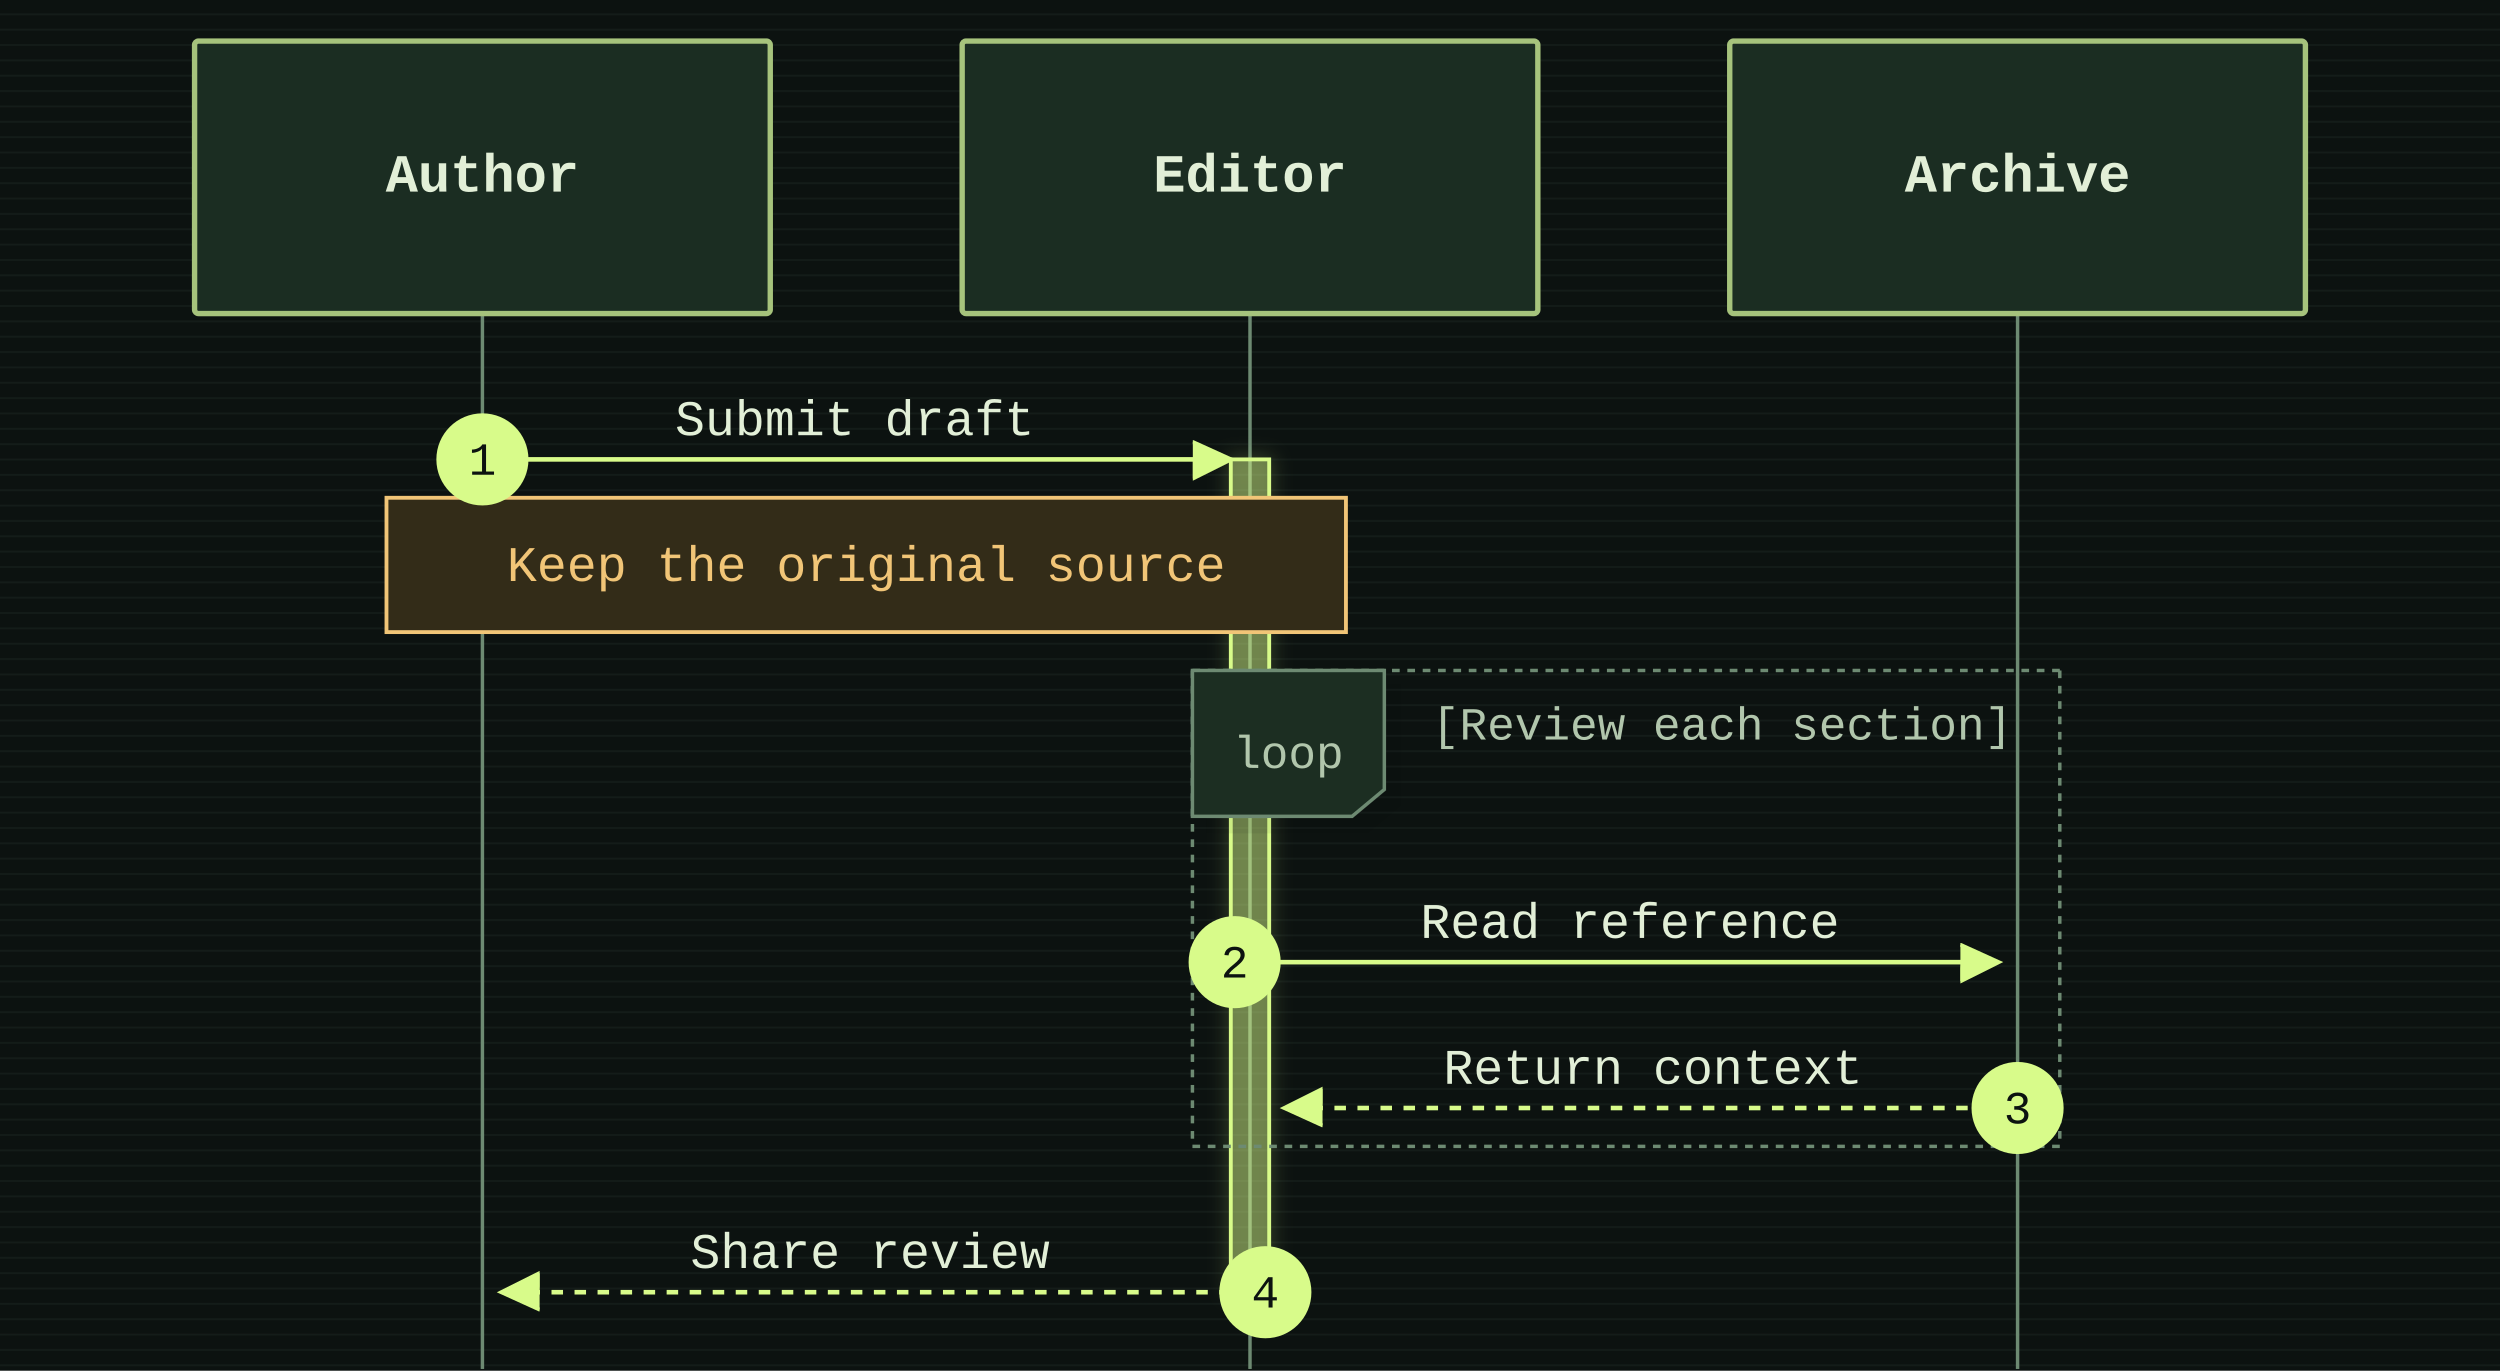
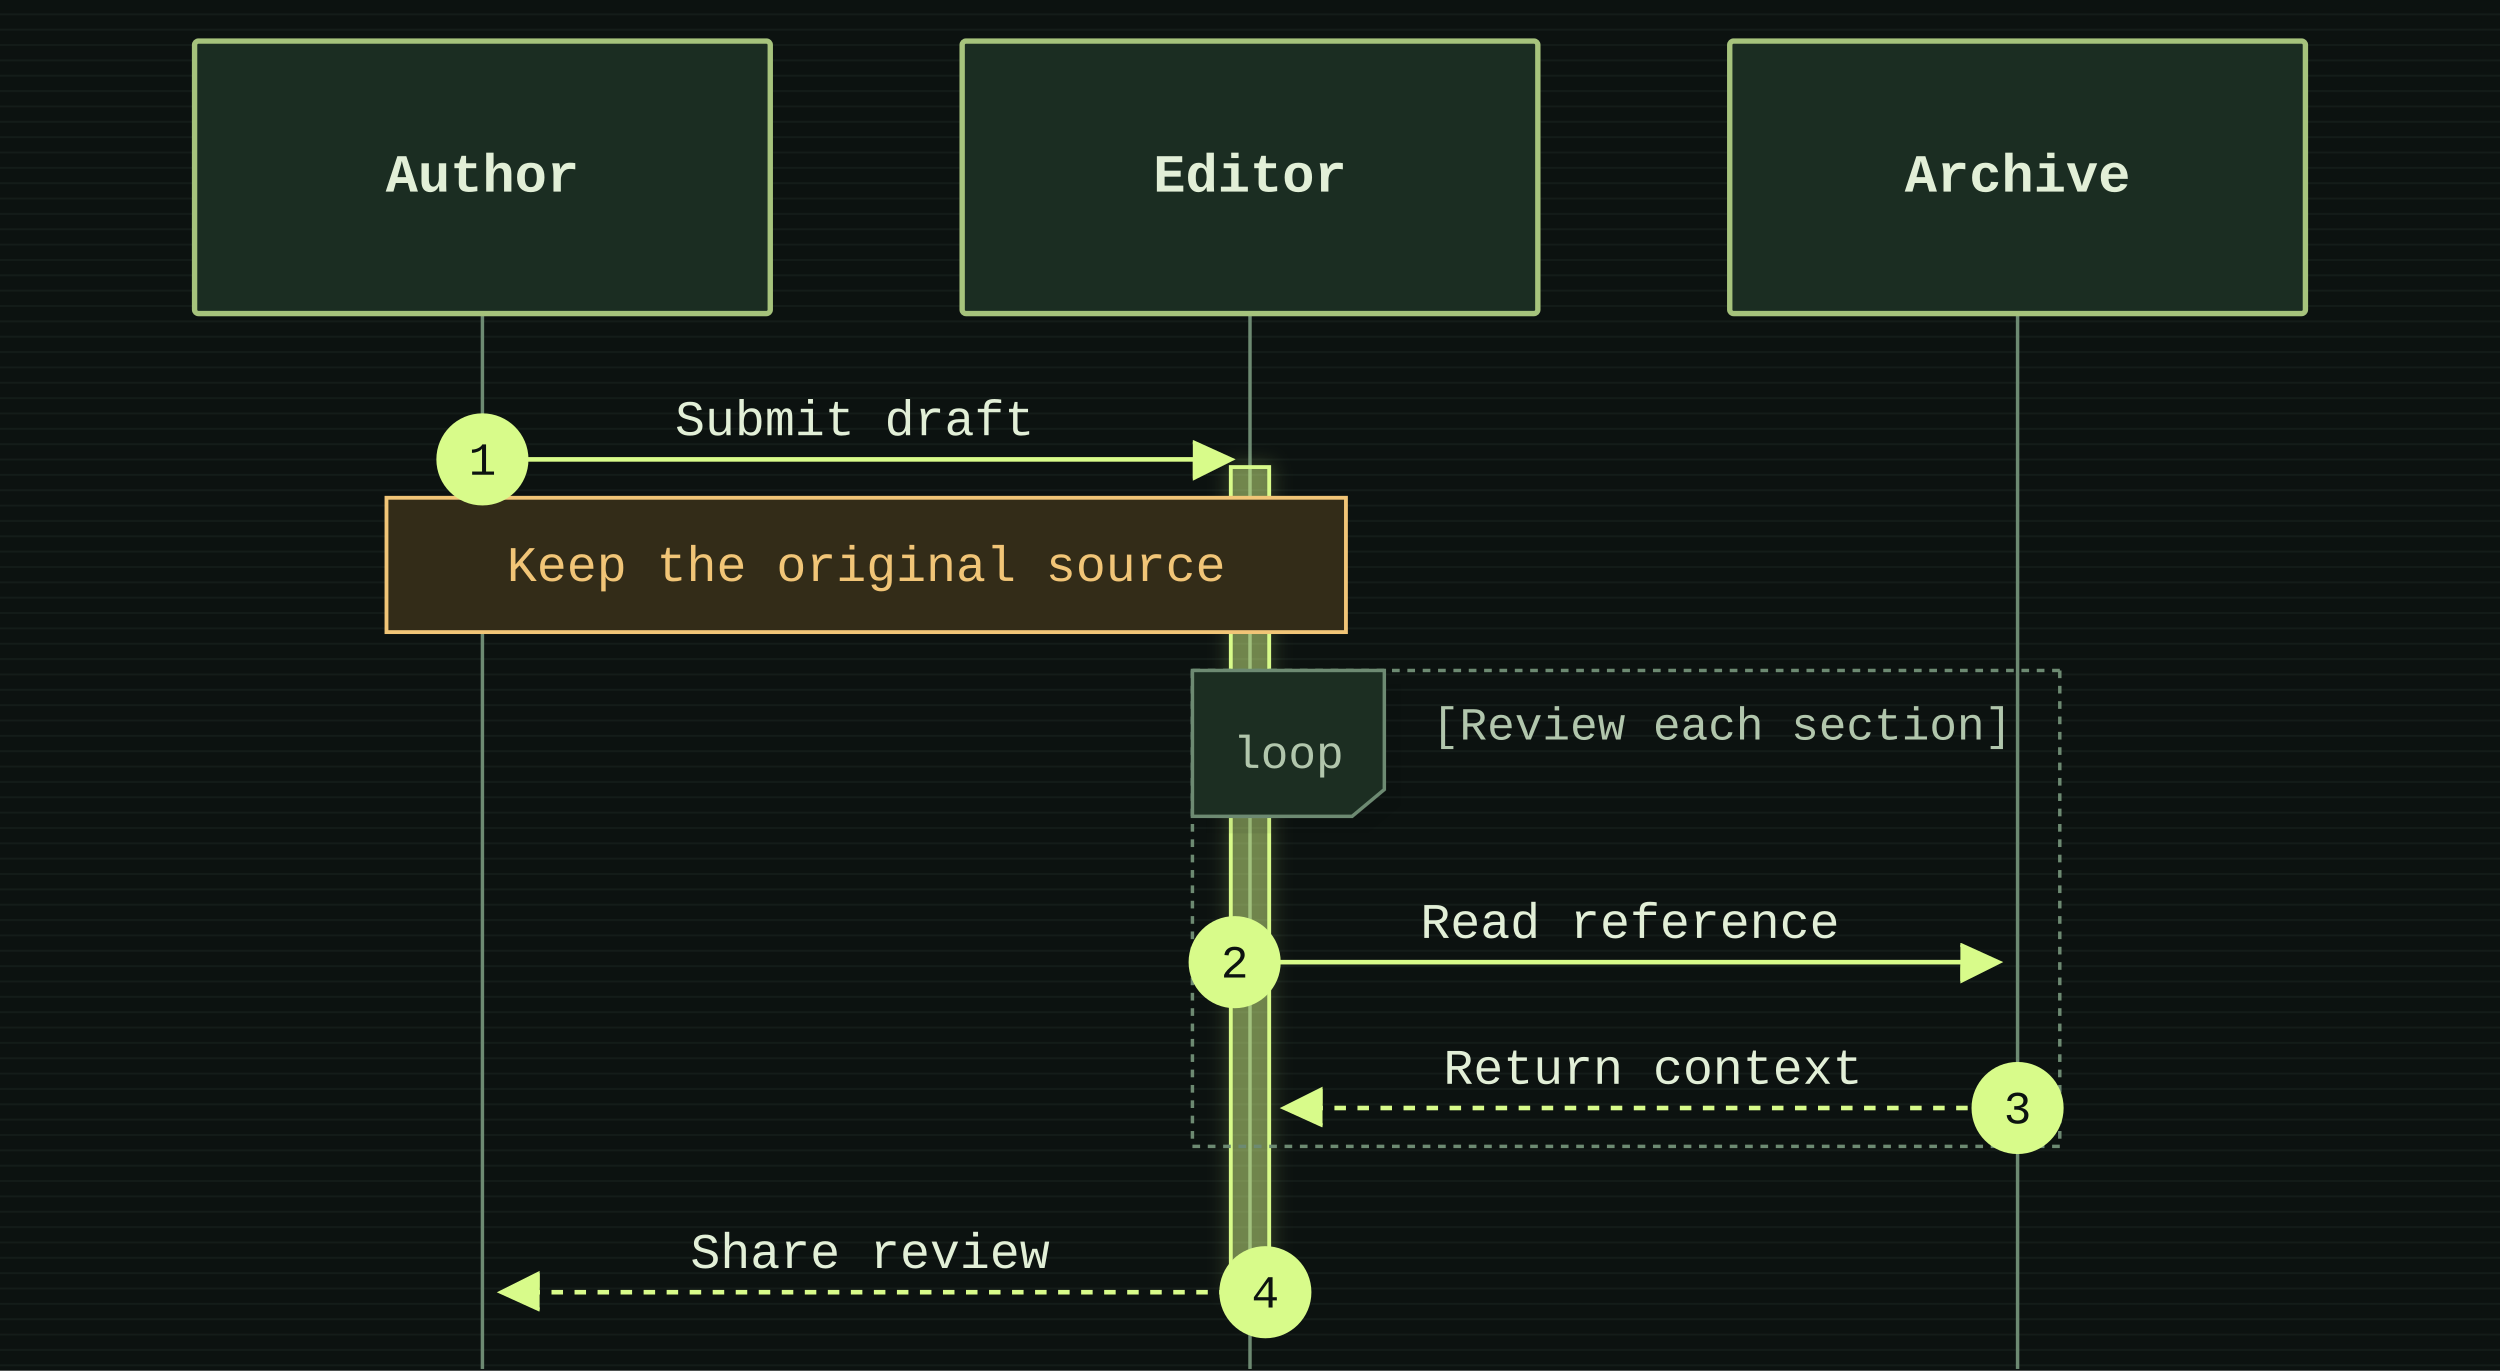
<svg xmlns="http://www.w3.org/2000/svg" id="theme-phosphor-sequence" width="100%" style="max-width: 651.4px;" viewBox="-50.7 -10.7 651.4 357.15" role="graphics-document document" aria-roledescription="sequence">
  <rect class="merman-theme-canvas-base" data-merman-theme-canvas="base" aria-hidden="true" pointer-events="none" x="-50.7" y="-10.7" width="651.4" height="357.15" fill="#0C1210" />
  <defs>
    <linearGradient id="theme-phosphor-sequence-merman-theme-canvas-layer-0-gradient" gradientUnits="userSpaceOnUse" x1="2" y1="4" x2="2" y2="0">
      <stop offset="0%" stop-color="rgba(109, 138, 114, 0.075)" />
      <stop offset="16.25%" stop-color="rgba(109, 138, 114, 0.075)" />
      <stop offset="16.25%" stop-color="rgba(109, 138, 114, 0)" />
      <stop offset="100%" stop-color="rgba(109, 138, 114, 0)" />
    </linearGradient>
    <pattern id="theme-phosphor-sequence-merman-theme-canvas-layer-0-pattern" patternUnits="userSpaceOnUse" x="0" y="0" width="4" height="4" patternTransform="translate(-50.7 -10.7)">
      <rect x="0" y="0" width="4" height="4" fill="url(#theme-phosphor-sequence-merman-theme-canvas-layer-0-gradient)" />
    </pattern>
  </defs>
  <g class="merman-theme-canvas-layer" data-merman-theme-canvas-layer="0" aria-hidden="true" pointer-events="none">
    <rect x="-50.7" y="-10.7" width="651.4" height="357.15" fill="url(#theme-phosphor-sequence-merman-theme-canvas-layer-0-pattern)" />
  </g>
  <g>
    <line id="actor2" x1="475" y1="71" x2="475" y2="346" class="actor-line 200" stroke-width="0.5px" stroke="#999" name="Archive" data-et="life-line" data-id="Archive" />
    <g id="root-2" data-et="participant" data-type="participant" data-id="Archive" data-look="neo">
      <rect x="400" y="0" fill="#eaeaea" stroke="#666" width="150" height="71" name="Archive" rx="1" ry="1" class="actor actor-top" data-look="neo" style="stroke-width:1.4px;" />
      <text x="475" y="35.5" dominant-baseline="central" alignment-baseline="central" class="actor actor-box" style="text-anchor: middle;font-family:Menlo, Consolas, &quot;Liberation Mono&quot;, &quot;Noto Sans Mono CJK SC&quot;, monospace;font-size:14px;font-weight:600;font-style:normal;">
        <tspan x="475" dy="0">Archive</tspan>
      </text>
    </g>
  </g>
  <g>
    <line id="actor1" x1="275" y1="71" x2="275" y2="346" class="actor-line 200" stroke-width="0.5px" stroke="#999" name="Editor" data-et="life-line" data-id="Editor" />
    <g id="root-1" data-et="participant" data-type="participant" data-id="Editor" data-look="neo">
      <rect x="200" y="0" fill="#eaeaea" stroke="#666" width="150" height="71" name="Editor" rx="1" ry="1" class="actor actor-top" data-look="neo" style="stroke-width:1.4px;" />
      <text x="275" y="35.5" dominant-baseline="central" alignment-baseline="central" class="actor actor-box" style="text-anchor: middle;font-family:Menlo, Consolas, &quot;Liberation Mono&quot;, &quot;Noto Sans Mono CJK SC&quot;, monospace;font-size:14px;font-weight:600;font-style:normal;">
        <tspan x="275" dy="0">Editor</tspan>
      </text>
    </g>
  </g>
  <g>
    <line id="actor0" x1="75" y1="71" x2="75" y2="346" class="actor-line 200" stroke-width="0.5px" stroke="#999" name="Author" data-et="life-line" data-id="Author" />
    <g id="root-0" data-et="participant" data-type="participant" data-id="Author" data-look="neo">
      <rect x="0" y="0" fill="#eaeaea" stroke="#666" width="150" height="71" name="Author" rx="1" ry="1" class="actor actor-top" data-look="neo" style="stroke-width:1.4px;" />
      <text x="75" y="35.5" dominant-baseline="central" alignment-baseline="central" class="actor actor-box" style="text-anchor: middle;font-family:Menlo, Consolas, &quot;Liberation Mono&quot;, &quot;Noto Sans Mono CJK SC&quot;, monospace;font-size:14px;font-weight:600;font-style:normal;">
        <tspan x="75" dy="0">Author</tspan>
      </text>
    </g>
  </g>
  <style>#theme-phosphor-sequence{font-family:Menlo, Consolas, "Liberation Mono", "Noto Sans Mono CJK SC", monospace;font-size:14px;fill:#28253D;}@keyframes edge-animation-frame{from{stroke-dashoffset:0;}}@keyframes dash{to{stroke-dashoffset:0;}}#theme-phosphor-sequence .edge-animation-slow{stroke-dasharray:9,5!important;stroke-dashoffset:900;animation:dash 50s linear infinite;stroke-linecap:round;}#theme-phosphor-sequence .edge-animation-fast{stroke-dasharray:9,5!important;stroke-dashoffset:900;animation:dash 20s linear infinite;stroke-linecap:round;}#theme-phosphor-sequence .error-icon{fill:#ffffff;}#theme-phosphor-sequence .error-text{fill:#000000;stroke:#000000;}#theme-phosphor-sequence .edge-thickness-normal{stroke-width:1px;}#theme-phosphor-sequence .edge-thickness-thick{stroke-width:3.5px;}#theme-phosphor-sequence .edge-pattern-solid{stroke-dasharray:0;}#theme-phosphor-sequence .edge-thickness-invisible{stroke-width:0;fill:none;}#theme-phosphor-sequence .edge-pattern-dashed{stroke-dasharray:3;}#theme-phosphor-sequence .edge-pattern-dotted{stroke-dasharray:2;}#theme-phosphor-sequence .marker{fill:#000000;stroke:#000000;}#theme-phosphor-sequence .marker.cross{stroke:#000000;}#theme-phosphor-sequence svg{font-family:Menlo, Consolas, "Liberation Mono", "Noto Sans Mono CJK SC", monospace;font-size:14px;}#theme-phosphor-sequence p{margin:0;}#theme-phosphor-sequence .actor{stroke:#A6C37C;fill:#1B2D22;stroke-width:2;}#theme-phosphor-sequence rect.actor.outer-path[data-look="neo"]{filter:url(#theme-phosphor-sequence-drop-shadow);}#theme-phosphor-sequence rect.note[data-look="neo"]{stroke:#F1C577;fill:#332C18;filter:url(#theme-phosphor-sequence-drop-shadow);}#theme-phosphor-sequence text.actor&gt;tspan{stroke:none;}#theme-phosphor-sequence .actor-line{stroke:#6D8A72;stroke-width:0.9px;}#theme-phosphor-sequence .innerArc{stroke-width:1.5;stroke-dasharray:none;}#theme-phosphor-sequence .messageLine0{stroke-width:1.2px;stroke-dasharray:none;}#theme-phosphor-sequence .messageLine1{stroke-width:1.2px;stroke-dasharray:2,2;}#theme-phosphor-sequence .messageLine0,#theme-phosphor-sequence .messageLine1{stroke:#D8FB8A;}#theme-phosphor-sequence [id="theme-phosphor-sequence-arrowhead"] path,#theme-phosphor-sequence [id="theme-phosphor-sequence-crosshead"] path,#theme-phosphor-sequence [id="theme-phosphor-sequence-filled-head"] path,#theme-phosphor-sequence [id="theme-phosphor-sequence-solidTopArrowHead"] path,#theme-phosphor-sequence [id="theme-phosphor-sequence-solidBottomArrowHead"] path{fill:#D8FB8A;stroke:#D8FB8A;}#theme-phosphor-sequence [id="theme-phosphor-sequence-stickTopArrowHead"] path,#theme-phosphor-sequence [id="theme-phosphor-sequence-stickBottomArrowHead"] path{stroke:#D8FB8A;}#theme-phosphor-sequence [id="theme-phosphor-sequence-sequencenumber"]{fill:#D8FB8A;}#theme-phosphor-sequence .sequenceNumber,#theme-phosphor-sequence .sequenceNumber&gt;tspan{fill:#0C1210;}#theme-phosphor-sequence .messageText{stroke:none;}#theme-phosphor-sequence .labelBox{stroke:#6D8A72;fill:#1B2D22;filter:url(#theme-phosphor-sequence-drop-shadow);}#theme-phosphor-sequence .labelText,#theme-phosphor-sequence .labelText&gt;tspan{stroke:none;}#theme-phosphor-sequence .loopText,#theme-phosphor-sequence .loopText&gt;tspan{stroke:none;}#theme-phosphor-sequence .sectionTitle,#theme-phosphor-sequence .sectionTitle&gt;tspan{stroke:none;}#theme-phosphor-sequence .loopLine{stroke-width:2px;stroke-dasharray:2,2;stroke:#6D8A72;fill:#28253D;}#theme-phosphor-sequence .note{stroke:#F1C577;fill:#332C18;}#theme-phosphor-sequence .noteText,#theme-phosphor-sequence .noteText&gt;tspan{stroke:none;}#theme-phosphor-sequence .activation0{fill:hsl(-120, 0%, 80%);stroke:hsl(-120, 0%, 70%);}#theme-phosphor-sequence .activation1{fill:hsl(-120, 0%, 80%);stroke:hsl(-120, 0%, 70%);}#theme-phosphor-sequence .activation2{fill:hsl(-120, 0%, 80%);stroke:hsl(-120, 0%, 70%);}#theme-phosphor-sequence .actorPopupMenu{position:absolute;}#theme-phosphor-sequence .actorPopupMenuPanel{position:absolute;fill:#ffffff;box-shadow:0px 8px 16px 0px rgba(0,0,0,0.2);filter:drop-shadow(3px 5px 2px rgb(0 0 0 / 0.4));}#theme-phosphor-sequence .actor-man circle,#theme-phosphor-sequence line{fill:#ffffff;stroke-width:2px;}#theme-phosphor-sequence .actor-man line,#theme-phosphor-sequence .actor-man circle,#theme-phosphor-sequence .actor line,#theme-phosphor-sequence .actor circle{fill:#1B2D22;}#theme-phosphor-sequence .actor-man line,#theme-phosphor-sequence .actor-man circle,#theme-phosphor-sequence .actor line,#theme-phosphor-sequence .actor circle{stroke:#A6C37C;}#theme-phosphor-sequence .activation0,#theme-phosphor-sequence .activation1,#theme-phosphor-sequence .activation2{fill:#D8FB8A66;}#theme-phosphor-sequence .activation0,#theme-phosphor-sequence .activation1,#theme-phosphor-sequence .activation2{stroke:#D8FB8A;}#theme-phosphor-sequence text.actor,#theme-phosphor-sequence text.actor&gt;tspan,#theme-phosphor-sequence text.text,#theme-phosphor-sequence text.text&gt;tspan{font-family:Menlo, Consolas, "Liberation Mono", "Noto Sans Mono CJK SC", monospace;font-size:14px;font-weight:600;font-style:normal;fill:#E2EFD7;}#theme-phosphor-sequence .messageText,#theme-phosphor-sequence .messageText&gt;tspan{font-family:Menlo, Consolas, "Liberation Mono", "Noto Sans Mono CJK SC", monospace;font-size:13px;font-weight:400;font-style:normal;fill:#E2EFD7;}#theme-phosphor-sequence .noteText,#theme-phosphor-sequence .noteText&gt;tspan{font-family:Menlo, Consolas, "Liberation Mono", "Noto Sans Mono CJK SC", monospace;font-size:13px;font-weight:400;font-style:normal;fill:#F1C577;}#theme-phosphor-sequence .loopText,#theme-phosphor-sequence .loopText&gt;tspan,#theme-phosphor-sequence .sectionTitle,#theme-phosphor-sequence .sectionTitle&gt;tspan,#theme-phosphor-sequence .labelText,#theme-phosphor-sequence .labelText&gt;tspan{font-family:Menlo, Consolas, "Liberation Mono", "Noto Sans Mono CJK SC", monospace;font-size:12px;font-weight:400;font-style:normal;fill:#B1C6AC;}#theme-phosphor-sequence g rect.rect{filter:url(#theme-phosphor-sequence-drop-shadow);stroke:#28253D;}#theme-phosphor-sequence :root{--mermaid-font-family:Menlo, Consolas, "Liberation Mono", "Noto Sans Mono CJK SC", monospace;}</style>
  <g />
  <defs>
    <symbol id="theme-phosphor-sequence-computer" width="24" height="24">
      <path transform="scale(.5)" d="M2 2v13h20v-13h-20zm18 11h-16v-9h16v9zm-10.228 6l.466-1h3.524l.467 1h-4.457zm14.228 3h-24l2-6h2.104l-1.33 4h18.45l-1.297-4h2.073l2 6zm-5-10h-14v-7h14v7z" />
    </symbol>
  </defs>
  <defs>
    <symbol id="theme-phosphor-sequence-database" fill-rule="evenodd" clip-rule="evenodd">
      <path transform="scale(.5)" d="M12.258.001l.256.004.255.005.253.008.251.01.249.012.247.015.246.016.242.019.241.02.239.023.236.024.233.027.231.028.229.031.225.032.223.034.22.036.217.038.214.04.211.041.208.043.205.045.201.046.198.048.194.05.191.051.187.053.183.054.18.056.175.057.172.059.168.06.163.061.16.063.155.064.15.066.074.033.073.033.071.034.07.034.069.035.068.035.067.035.066.035.064.036.064.036.062.036.06.036.06.037.058.037.058.037.055.038.055.038.053.038.052.038.051.039.05.039.048.039.047.039.045.04.044.04.043.04.041.04.04.041.039.041.037.041.036.041.034.041.033.042.032.042.03.042.029.042.027.042.026.043.024.043.023.043.021.043.02.043.018.044.017.043.015.044.013.044.012.044.011.045.009.044.007.045.006.045.004.045.002.045.001.045v17l-.001.045-.002.045-.004.045-.006.045-.007.045-.009.044-.011.045-.012.044-.013.044-.015.044-.017.043-.018.044-.02.043-.021.043-.023.043-.024.043-.026.043-.027.042-.029.042-.03.042-.032.042-.033.042-.034.041-.036.041-.037.041-.039.041-.04.041-.041.04-.043.04-.044.04-.045.04-.047.039-.048.039-.05.039-.051.039-.052.038-.053.038-.055.038-.055.038-.058.037-.058.037-.06.037-.06.036-.062.036-.064.036-.064.036-.066.035-.067.035-.068.035-.069.035-.07.034-.071.034-.073.033-.074.033-.15.066-.155.064-.16.063-.163.061-.168.06-.172.059-.175.057-.18.056-.183.054-.187.053-.191.051-.194.05-.198.048-.201.046-.205.045-.208.043-.211.041-.214.04-.217.038-.22.036-.223.034-.225.032-.229.031-.231.028-.233.027-.236.024-.239.023-.241.02-.242.019-.246.016-.247.015-.249.012-.251.01-.253.008-.255.005-.256.004-.258.001-.258-.001-.256-.004-.255-.005-.253-.008-.251-.01-.249-.012-.247-.015-.245-.016-.243-.019-.241-.02-.238-.023-.236-.024-.234-.027-.231-.028-.228-.031-.226-.032-.223-.034-.22-.036-.217-.038-.214-.04-.211-.041-.208-.043-.204-.045-.201-.046-.198-.048-.195-.05-.19-.051-.187-.053-.184-.054-.179-.056-.176-.057-.172-.059-.167-.06-.164-.061-.159-.063-.155-.064-.151-.066-.074-.033-.072-.033-.072-.034-.07-.034-.069-.035-.068-.035-.067-.035-.066-.035-.064-.036-.063-.036-.062-.036-.061-.036-.06-.037-.058-.037-.057-.037-.056-.038-.055-.038-.053-.038-.052-.038-.051-.039-.049-.039-.049-.039-.046-.039-.046-.04-.044-.04-.043-.04-.041-.04-.04-.041-.039-.041-.037-.041-.036-.041-.034-.041-.033-.042-.032-.042-.03-.042-.029-.042-.027-.042-.026-.043-.024-.043-.023-.043-.021-.043-.02-.043-.018-.044-.017-.043-.015-.044-.013-.044-.012-.044-.011-.045-.009-.044-.007-.045-.006-.045-.004-.045-.002-.045-.001-.045v-17l.001-.045.002-.045.004-.045.006-.045.007-.045.009-.044.011-.045.012-.044.013-.044.015-.044.017-.043.018-.044.02-.043.021-.043.023-.043.024-.043.026-.043.027-.042.029-.042.03-.042.032-.042.033-.042.034-.041.036-.041.037-.041.039-.041.04-.041.041-.04.043-.04.044-.04.046-.04.046-.039.049-.039.049-.039.051-.039.052-.038.053-.038.055-.038.056-.038.057-.037.058-.037.06-.037.061-.036.062-.036.063-.036.064-.036.066-.035.067-.035.068-.035.069-.035.07-.034.072-.034.072-.033.074-.033.151-.066.155-.064.159-.063.164-.061.167-.06.172-.059.176-.057.179-.056.184-.054.187-.053.19-.051.195-.05.198-.048.201-.046.204-.045.208-.043.211-.041.214-.04.217-.038.22-.036.223-.034.226-.032.228-.031.231-.028.234-.027.236-.024.238-.023.241-.02.243-.019.245-.016.247-.015.249-.012.251-.01.253-.008.255-.005.256-.004.258-.001.258.001zm-9.258 20.499v.01l.001.021.003.021.004.022.005.021.006.022.007.022.009.023.01.022.011.023.012.023.013.023.015.023.016.024.017.023.018.024.019.024.021.024.022.025.023.024.024.025.052.049.056.05.061.051.066.051.07.051.075.051.079.052.084.052.088.052.092.052.097.052.102.051.105.052.11.052.114.051.119.051.123.051.127.05.131.05.135.05.139.048.144.049.147.047.152.047.155.047.16.045.163.045.167.043.171.043.176.041.178.041.183.039.187.039.19.037.194.035.197.035.202.033.204.031.209.03.212.029.216.027.219.025.222.024.226.021.23.02.233.018.236.016.24.015.243.012.246.01.249.008.253.005.256.004.259.001.26-.001.257-.004.254-.005.25-.008.247-.011.244-.012.241-.014.237-.016.233-.018.231-.021.226-.021.224-.024.22-.026.216-.027.212-.028.21-.031.205-.031.202-.034.198-.034.194-.036.191-.037.187-.039.183-.04.179-.04.175-.042.172-.043.168-.044.163-.045.16-.046.155-.046.152-.047.148-.048.143-.049.139-.049.136-.05.131-.05.126-.05.123-.051.118-.052.114-.051.11-.052.106-.052.101-.052.096-.052.092-.052.088-.053.083-.051.079-.052.074-.052.07-.051.065-.051.06-.051.056-.05.051-.05.023-.024.023-.025.021-.024.02-.024.019-.024.018-.024.017-.024.015-.023.014-.024.013-.023.012-.023.01-.023.01-.022.008-.022.006-.022.006-.022.004-.022.004-.021.001-.021.001-.021v-4.127l-.077.055-.08.053-.083.054-.085.053-.087.052-.09.052-.093.051-.095.05-.097.05-.1.049-.102.049-.105.048-.106.047-.109.047-.111.046-.114.045-.115.045-.118.044-.12.043-.122.042-.124.042-.126.041-.128.04-.13.04-.132.038-.134.038-.135.037-.138.037-.139.035-.142.035-.143.034-.144.033-.147.032-.148.031-.15.03-.151.03-.153.029-.154.027-.156.027-.158.026-.159.025-.161.024-.162.023-.163.022-.165.021-.166.02-.167.019-.169.018-.169.017-.171.016-.173.015-.173.014-.175.013-.175.012-.177.011-.178.01-.179.008-.179.008-.181.006-.182.005-.182.004-.184.003-.184.002h-.37l-.184-.002-.184-.003-.182-.004-.182-.005-.181-.006-.179-.008-.179-.008-.178-.01-.176-.011-.176-.012-.175-.013-.173-.014-.172-.015-.171-.016-.17-.017-.169-.018-.167-.019-.166-.02-.165-.021-.163-.022-.162-.023-.161-.024-.159-.025-.157-.026-.156-.027-.155-.027-.153-.029-.151-.03-.15-.03-.148-.031-.146-.032-.145-.033-.143-.034-.141-.035-.14-.035-.137-.037-.136-.037-.134-.038-.132-.038-.13-.04-.128-.04-.126-.041-.124-.042-.122-.042-.12-.044-.117-.043-.116-.045-.113-.045-.112-.046-.109-.047-.106-.047-.105-.048-.102-.049-.1-.049-.097-.05-.095-.05-.093-.052-.09-.051-.087-.052-.085-.053-.083-.054-.08-.054-.077-.054v4.127zm0-5.654v.011l.001.021.003.021.004.021.005.022.006.022.007.022.009.022.01.022.011.023.012.023.013.023.015.024.016.023.017.024.018.024.019.024.021.024.022.024.023.025.024.024.052.05.056.05.061.05.066.051.07.051.075.052.079.051.084.052.088.052.092.052.097.052.102.052.105.052.11.051.114.051.119.052.123.05.127.051.131.05.135.049.139.049.144.048.147.048.152.047.155.046.16.045.163.045.167.044.171.042.176.042.178.04.183.04.187.038.19.037.194.036.197.034.202.033.204.032.209.03.212.028.216.027.219.025.222.024.226.022.23.02.233.018.236.016.24.014.243.012.246.01.249.008.253.006.256.003.259.001.26-.001.257-.003.254-.006.25-.008.247-.01.244-.012.241-.015.237-.016.233-.018.231-.02.226-.022.224-.024.22-.025.216-.027.212-.029.21-.03.205-.032.202-.033.198-.035.194-.036.191-.037.187-.039.183-.039.179-.041.175-.042.172-.043.168-.044.163-.045.16-.045.155-.047.152-.047.148-.048.143-.048.139-.05.136-.049.131-.05.126-.051.123-.051.118-.051.114-.052.11-.052.106-.052.101-.052.096-.052.092-.052.088-.052.083-.052.079-.052.074-.051.07-.052.065-.051.06-.05.056-.051.051-.049.023-.025.023-.024.021-.025.02-.024.019-.024.018-.024.017-.024.015-.023.014-.023.013-.024.012-.022.01-.023.01-.023.008-.022.006-.022.006-.022.004-.021.004-.022.001-.021.001-.021v-4.139l-.077.054-.08.054-.083.054-.085.052-.087.053-.09.051-.093.051-.095.051-.097.05-.1.049-.102.049-.105.048-.106.047-.109.047-.111.046-.114.045-.115.044-.118.044-.12.044-.122.042-.124.042-.126.041-.128.04-.13.039-.132.039-.134.038-.135.037-.138.036-.139.036-.142.035-.143.033-.144.033-.147.033-.148.031-.15.03-.151.03-.153.028-.154.028-.156.027-.158.026-.159.025-.161.024-.162.023-.163.022-.165.021-.166.02-.167.019-.169.018-.169.017-.171.016-.173.015-.173.014-.175.013-.175.012-.177.011-.178.009-.179.009-.179.007-.181.007-.182.005-.182.004-.184.003-.184.002h-.37l-.184-.002-.184-.003-.182-.004-.182-.005-.181-.007-.179-.007-.179-.009-.178-.009-.176-.011-.176-.012-.175-.013-.173-.014-.172-.015-.171-.016-.17-.017-.169-.018-.167-.019-.166-.02-.165-.021-.163-.022-.162-.023-.161-.024-.159-.025-.157-.026-.156-.027-.155-.028-.153-.028-.151-.03-.15-.03-.148-.031-.146-.033-.145-.033-.143-.033-.141-.035-.14-.036-.137-.036-.136-.037-.134-.038-.132-.039-.13-.039-.128-.04-.126-.041-.124-.042-.122-.043-.12-.043-.117-.044-.116-.044-.113-.046-.112-.046-.109-.046-.106-.047-.105-.048-.102-.049-.1-.049-.097-.05-.095-.051-.093-.051-.09-.051-.087-.053-.085-.052-.083-.054-.08-.054-.077-.054v4.139zm0-5.666v.011l.001.02.003.022.004.021.005.022.006.021.007.022.009.023.01.022.011.023.012.023.013.023.015.023.016.024.017.024.018.023.019.024.021.025.022.024.023.024.024.025.052.05.056.05.061.05.066.051.07.051.075.052.079.051.084.052.088.052.092.052.097.052.102.052.105.051.11.052.114.051.119.051.123.051.127.05.131.05.135.05.139.049.144.048.147.048.152.047.155.046.16.045.163.045.167.043.171.043.176.042.178.04.183.04.187.038.19.037.194.036.197.034.202.033.204.032.209.03.212.028.216.027.219.025.222.024.226.021.23.02.233.018.236.017.24.014.243.012.246.01.249.008.253.006.256.003.259.001.26-.001.257-.003.254-.006.25-.008.247-.01.244-.013.241-.014.237-.016.233-.018.231-.02.226-.022.224-.024.22-.025.216-.027.212-.029.21-.03.205-.032.202-.033.198-.035.194-.036.191-.037.187-.039.183-.039.179-.041.175-.042.172-.043.168-.044.163-.045.16-.045.155-.047.152-.047.148-.048.143-.049.139-.049.136-.049.131-.051.126-.05.123-.051.118-.052.114-.051.11-.052.106-.052.101-.052.096-.052.092-.052.088-.052.083-.052.079-.052.074-.052.07-.051.065-.051.06-.051.056-.05.051-.049.023-.025.023-.025.021-.024.02-.024.019-.024.018-.024.017-.024.015-.023.014-.024.013-.023.012-.023.01-.022.01-.023.008-.022.006-.022.006-.022.004-.022.004-.021.001-.021.001-.021v-4.153l-.077.054-.08.054-.083.053-.085.053-.087.053-.09.051-.093.051-.095.051-.097.05-.1.049-.102.048-.105.048-.106.048-.109.046-.111.046-.114.046-.115.044-.118.044-.12.043-.122.043-.124.042-.126.041-.128.04-.13.039-.132.039-.134.038-.135.037-.138.036-.139.036-.142.034-.143.034-.144.033-.147.032-.148.032-.15.03-.151.03-.153.028-.154.028-.156.027-.158.026-.159.024-.161.024-.162.023-.163.023-.165.021-.166.02-.167.019-.169.018-.169.017-.171.016-.173.015-.173.014-.175.013-.175.012-.177.01-.178.01-.179.009-.179.007-.181.006-.182.006-.182.004-.184.003-.184.001-.185.001-.185-.001-.184-.001-.184-.003-.182-.004-.182-.006-.181-.006-.179-.007-.179-.009-.178-.01-.176-.01-.176-.012-.175-.013-.173-.014-.172-.015-.171-.016-.17-.017-.169-.018-.167-.019-.166-.02-.165-.021-.163-.023-.162-.023-.161-.024-.159-.024-.157-.026-.156-.027-.155-.028-.153-.028-.151-.03-.15-.03-.148-.032-.146-.032-.145-.033-.143-.034-.141-.034-.14-.036-.137-.036-.136-.037-.134-.038-.132-.039-.13-.039-.128-.041-.126-.041-.124-.041-.122-.043-.12-.043-.117-.044-.116-.044-.113-.046-.112-.046-.109-.046-.106-.048-.105-.048-.102-.048-.1-.05-.097-.049-.095-.051-.093-.051-.09-.052-.087-.052-.085-.053-.083-.053-.08-.054-.077-.054v4.153zm8.74-8.179l-.257.004-.254.005-.25.008-.247.011-.244.012-.241.014-.237.016-.233.018-.231.021-.226.022-.224.023-.22.026-.216.027-.212.028-.21.031-.205.032-.202.033-.198.034-.194.036-.191.038-.187.038-.183.04-.179.041-.175.042-.172.043-.168.043-.163.045-.16.046-.155.046-.152.048-.148.048-.143.048-.139.049-.136.05-.131.05-.126.051-.123.051-.118.051-.114.052-.11.052-.106.052-.101.052-.096.052-.092.052-.088.052-.083.052-.079.052-.074.051-.07.052-.065.051-.06.05-.056.05-.051.05-.023.025-.023.024-.021.024-.02.025-.019.024-.018.024-.017.023-.015.024-.014.023-.013.023-.012.023-.01.023-.01.022-.008.022-.006.023-.006.021-.004.022-.004.021-.001.021-.001.021.001.021.001.021.004.021.004.022.006.021.006.023.008.022.01.022.01.023.012.023.013.023.014.023.015.024.017.023.018.024.019.024.02.025.021.024.023.024.023.025.051.05.056.05.06.05.065.051.07.052.074.051.079.052.083.052.088.052.092.052.096.052.101.052.106.052.11.052.114.052.118.051.123.051.126.051.131.05.136.05.139.049.143.048.148.048.152.048.155.046.16.046.163.045.168.043.172.043.175.042.179.041.183.04.187.038.191.038.194.036.198.034.202.033.205.032.21.031.212.028.216.027.22.026.224.023.226.022.231.021.233.018.237.016.241.014.244.012.247.011.25.008.254.005.257.004.26.001.26-.001.257-.004.254-.005.25-.008.247-.011.244-.012.241-.014.237-.016.233-.018.231-.021.226-.022.224-.023.22-.026.216-.027.212-.028.21-.031.205-.032.202-.033.198-.034.194-.036.191-.038.187-.038.183-.04.179-.041.175-.042.172-.043.168-.043.163-.045.16-.046.155-.046.152-.048.148-.048.143-.048.139-.049.136-.05.131-.05.126-.051.123-.051.118-.051.114-.052.11-.052.106-.052.101-.052.096-.052.092-.052.088-.052.083-.052.079-.052.074-.051.07-.052.065-.051.06-.05.056-.05.051-.05.023-.025.023-.024.021-.024.02-.025.019-.024.018-.024.017-.023.015-.024.014-.023.013-.023.012-.023.01-.023.01-.022.008-.022.006-.023.006-.021.004-.022.004-.021.001-.021.001-.021-.001-.021-.001-.021-.004-.021-.004-.022-.006-.021-.006-.023-.008-.022-.01-.022-.01-.023-.012-.023-.013-.023-.014-.023-.015-.024-.017-.023-.018-.024-.019-.024-.02-.025-.021-.024-.023-.024-.023-.025-.051-.05-.056-.05-.06-.05-.065-.051-.07-.052-.074-.051-.079-.052-.083-.052-.088-.052-.092-.052-.096-.052-.101-.052-.106-.052-.11-.052-.114-.052-.118-.051-.123-.051-.126-.051-.131-.05-.136-.05-.139-.049-.143-.048-.148-.048-.152-.048-.155-.046-.16-.046-.163-.045-.168-.043-.172-.043-.175-.042-.179-.041-.183-.04-.187-.038-.191-.038-.194-.036-.198-.034-.202-.033-.205-.032-.21-.031-.212-.028-.216-.027-.22-.026-.224-.023-.226-.022-.231-.021-.233-.018-.237-.016-.241-.014-.244-.012-.247-.011-.25-.008-.254-.005-.257-.004-.26-.001-.26.001z" />
    </symbol>
  </defs>
  <defs>
    <symbol id="theme-phosphor-sequence-clock" width="24" height="24">
      <path transform="scale(.5)" d="M12 2c5.514 0 10 4.486 10 10s-4.486 10-10 10-10-4.486-10-10 4.486-10 10-10zm0-2c-6.627 0-12 5.373-12 12s5.373 12 12 12 12-5.373 12-12-5.373-12-12-12zm5.848 12.459c.202.038.202.333.001.372-1.907.361-6.045 1.111-6.547 1.111-.719 0-1.301-.582-1.301-1.301 0-.512.77-5.447 1.125-7.445.034-.192.312-.181.343.014l.985 6.238 5.394 1.011z" />
    </symbol>
  </defs>
  <defs>
    <marker id="theme-phosphor-sequence-arrowhead" refX="7.9" refY="5" markerUnits="userSpaceOnUse" markerWidth="12" markerHeight="12" orient="auto-start-reverse">
      <path d="M -1 0 L 10 5 L 0 10 z" />
    </marker>
  </defs>
  <defs>
    <marker id="theme-phosphor-sequence-crosshead" markerWidth="15" markerHeight="8" orient="auto" refX="4" refY="4.5">
      <path fill="none" stroke="#000000" stroke-width="1pt" d="M 1,2 L 6,7 M 6,2 L 1,7" style="stroke-dasharray: 0, 0;" />
    </marker>
  </defs>
  <defs>
    <marker id="theme-phosphor-sequence-filled-head" refX="15.5" refY="7" markerWidth="20" markerHeight="28" orient="auto">
      <path d="M 18,7 L9,13 L14,7 L9,1 Z" />
    </marker>
  </defs>
  <defs>
    <marker id="theme-phosphor-sequence-sequencenumber" refX="15" refY="15" markerWidth="60" markerHeight="40" orient="auto">
      <circle cx="15" cy="15" r="6" />
    </marker>
  </defs>
  <defs>
    <marker id="theme-phosphor-sequence-solidTopArrowHead" refX="7.9" refY="7.25" markerUnits="userSpaceOnUse" markerWidth="12" markerHeight="12" orient="auto-start-reverse">
      <path d="M 0 0 L 10 8 L 0 8 z" />
    </marker>
  </defs>
  <defs>
    <marker id="theme-phosphor-sequence-solidBottomArrowHead" refX="7.9" refY="0.75" markerUnits="userSpaceOnUse" markerWidth="12" markerHeight="12" orient="auto-start-reverse">
      <path d="M 0 0 L 10 0 L 0 8 z" />
    </marker>
  </defs>
  <defs>
    <marker id="theme-phosphor-sequence-stickTopArrowHead" refX="7.5" refY="7" markerUnits="userSpaceOnUse" markerWidth="12" markerHeight="12" orient="auto-start-reverse">
      <path d="M 0 0 L 7 7" stroke="black" stroke-width="1.5" fill="none" />
    </marker>
  </defs>
  <defs>
    <marker id="theme-phosphor-sequence-stickBottomArrowHead" refX="7.5" refY="0" markerUnits="userSpaceOnUse" markerWidth="12" markerHeight="12" orient="auto-start-reverse">
      <path d="M 0 7 L 7 0" stroke="black" stroke-width="1.5" fill="none" />
    </marker>
  </defs>
  <defs>
    <filter id="theme-phosphor-sequence-drop-shadow" height="130%" width="130%">
      <feDropShadow dx="4" dy="4" stdDeviation="0" flood-opacity="0.06" flood-color="#000000" />
    </filter>
  </defs>
  <g>
    <defs>
-       <filter id="theme-phosphor-sequence-activation-0-theme-effect-design-effect-0" filterUnits="objectBoundingBox" x="-1.05" y="-0.048" width="3.1" height="1.097" color-interpolation-filters="sRGB">
+       <filter id="theme-phosphor-sequence-activation-0-theme-effect-design-effect-0" filterUnits="objectBoundingBox" x="-1.05" y="-0.049" width="3.1" height="1.098" color-interpolation-filters="sRGB">
        <feGaussianBlur in="SourceAlpha" stdDeviation="2.5" result="merman-shadow-0-blur" />
        <feFlood flood-color="rgba(216, 251, 138, 0.38)" result="merman-shadow-0-flood" />
        <feComposite in="merman-shadow-0-flood" in2="merman-shadow-0-blur" operator="in" result="merman-shadow-0-shadow" />
        <feMerge result="merman-shadow-stack-result">
          <feMergeNode in="merman-shadow-0-shadow" />
          <feMergeNode in="SourceGraphic" />
        </feMerge>
      </filter>
    </defs>
-     <rect x="270" y="109" fill="#EDF2AE" stroke="#666" width="10" height="217" class="activation0" data-look="neo" stroke-width="1" filter="url(#theme-phosphor-sequence-activation-0-theme-effect-design-effect-0)" />
+     <rect x="270" y="111" fill="#EDF2AE" stroke="#666" width="10" height="215" class="activation0" data-look="neo" stroke-width="1" filter="url(#theme-phosphor-sequence-activation-0-theme-effect-design-effect-0)" />
  </g>
  <g data-et="note" data-id="i3">
    <rect x="50" y="119" fill="#EDF2AE" stroke="#666" width="250" height="35" class="note" data-look="neo" stroke-width="1" style="filter:none;" />
    <text x="175" y="124" text-anchor="middle" dominant-baseline="middle" alignment-baseline="middle" class="noteText" dy="1em" style="font-family:Menlo, Consolas, &quot;Liberation Mono&quot;, &quot;Noto Sans Mono CJK SC&quot;, monospace;font-size:13px;font-weight:400;font-style:normal;">
      <tspan x="175">Keep the original source</tspan>
    </text>
  </g>
  <g data-et="control-structure" data-id="i7">
    <line x1="260" y1="164" x2="486" y2="164" class="loopLine" style="stroke-width:0.9px;filter:none;" />
    <line x1="486" y1="164" x2="486" y2="288" class="loopLine" style="stroke-width:0.9px;filter:none;" />
    <line x1="260" y1="288" x2="486" y2="288" class="loopLine" style="stroke-width:0.9px;filter:none;" />
    <line x1="260" y1="164" x2="260" y2="288" class="loopLine" style="stroke-width:0.9px;filter:none;" />
    <polygon points="260,164 310,164 310,195 301.6,202 260,202" class="labelBox" style="stroke-width:0.9px;" />
    <text x="285" y="186" text-anchor="middle" dominant-baseline="middle" alignment-baseline="middle" class="labelText" style="font-family:Menlo, Consolas, &quot;Liberation Mono&quot;, &quot;Noto Sans Mono CJK SC&quot;, monospace;font-size:12px;font-weight:400;font-style:normal;">loop</text>
    <text x="398" y="182" text-anchor="middle" class="loopText" style="font-family:Menlo, Consolas, &quot;Liberation Mono&quot;, &quot;Noto Sans Mono CJK SC&quot;, monospace;font-size:12px;font-weight:400;font-style:normal;">
      <tspan x="398">[Review each section]</tspan>
    </text>
  </g>
  <text x="172" y="86" text-anchor="middle" dominant-baseline="middle" alignment-baseline="middle" class="messageText" dy="1em" style="font-family:Menlo, Consolas, &quot;Liberation Mono&quot;, &quot;Noto Sans Mono CJK SC&quot;, monospace;font-size:13px;font-weight:400;font-style:normal;">Submit draft</text>
  <line x1="76" y1="109" x2="268" y2="109" class="messageLine0" data-et="message" data-id="i1" data-from="Author" data-to="Editor" stroke-width="2" stroke="none" marker-end="url(#theme-phosphor-sequence-arrowhead)" style="fill: none;" />
  <line x1="75" y1="109" x2="75" y2="109" stroke-width="0" marker-start="url(#theme-phosphor-sequence-sequencenumber)" />
  <text x="75" y="113" font-family="sans-serif" font-size="12px" text-anchor="middle" class="sequenceNumber" style="font-family:Menlo, Consolas, &quot;Liberation Mono&quot;, &quot;Noto Sans Mono CJK SC&quot;, monospace;font-weight:400;font-style:normal;">1</text>
  <text x="374" y="217" text-anchor="middle" dominant-baseline="middle" alignment-baseline="middle" class="messageText" dy="1em" style="font-family:Menlo, Consolas, &quot;Liberation Mono&quot;, &quot;Noto Sans Mono CJK SC&quot;, monospace;font-size:13px;font-weight:400;font-style:normal;">Read reference</text>
  <line x1="280" y1="240" x2="468" y2="240" class="messageLine0" data-et="message" data-id="i5" data-from="Editor" data-to="Archive" stroke-width="2" stroke="none" marker-end="url(#theme-phosphor-sequence-arrowhead)" style="fill: none;" />
  <line x1="271" y1="240" x2="271" y2="240" stroke-width="0" marker-start="url(#theme-phosphor-sequence-sequencenumber)" />
  <text x="271" y="244" font-family="sans-serif" font-size="12px" text-anchor="middle" class="sequenceNumber" style="font-family:Menlo, Consolas, &quot;Liberation Mono&quot;, &quot;Noto Sans Mono CJK SC&quot;, monospace;font-weight:400;font-style:normal;">2</text>
  <text x="380" y="255" text-anchor="middle" dominant-baseline="middle" alignment-baseline="middle" class="messageText" dy="1em" style="font-family:Menlo, Consolas, &quot;Liberation Mono&quot;, &quot;Noto Sans Mono CJK SC&quot;, monospace;font-size:13px;font-weight:400;font-style:normal;">Return context</text>
  <line x1="474" y1="278" x2="286" y2="278" class="messageLine1" data-et="message" data-id="i6" data-from="Archive" data-to="Editor" stroke-width="2" stroke="none" marker-end="url(#theme-phosphor-sequence-arrowhead)" style="stroke-dasharray: 3, 3; fill: none;" />
  <line x1="475" y1="278" x2="475" y2="278" stroke-width="0" marker-start="url(#theme-phosphor-sequence-sequencenumber)" />
  <text x="475" y="282" font-family="sans-serif" font-size="12px" text-anchor="middle" class="sequenceNumber" style="font-family:Menlo, Consolas, &quot;Liberation Mono&quot;, &quot;Noto Sans Mono CJK SC&quot;, monospace;font-weight:400;font-style:normal;">3</text>
  <text x="176" y="303" text-anchor="middle" dominant-baseline="middle" alignment-baseline="middle" class="messageText" dy="1em" style="font-family:Menlo, Consolas, &quot;Liberation Mono&quot;, &quot;Noto Sans Mono CJK SC&quot;, monospace;font-size:13px;font-weight:400;font-style:normal;">Share review</text>
  <line x1="270" y1="326" x2="82" y2="326" class="messageLine1" data-et="message" data-id="i8" data-from="Editor" data-to="Author" stroke-width="2" stroke="none" marker-end="url(#theme-phosphor-sequence-arrowhead)" style="stroke-dasharray: 3, 3; fill: none;" />
  <line x1="279" y1="326" x2="279" y2="326" stroke-width="0" marker-start="url(#theme-phosphor-sequence-sequencenumber)" />
  <text x="279" y="330" font-family="sans-serif" font-size="12px" text-anchor="middle" class="sequenceNumber" style="font-family:Menlo, Consolas, &quot;Liberation Mono&quot;, &quot;Noto Sans Mono CJK SC&quot;, monospace;font-weight:400;font-style:normal;">4</text>
</svg>
